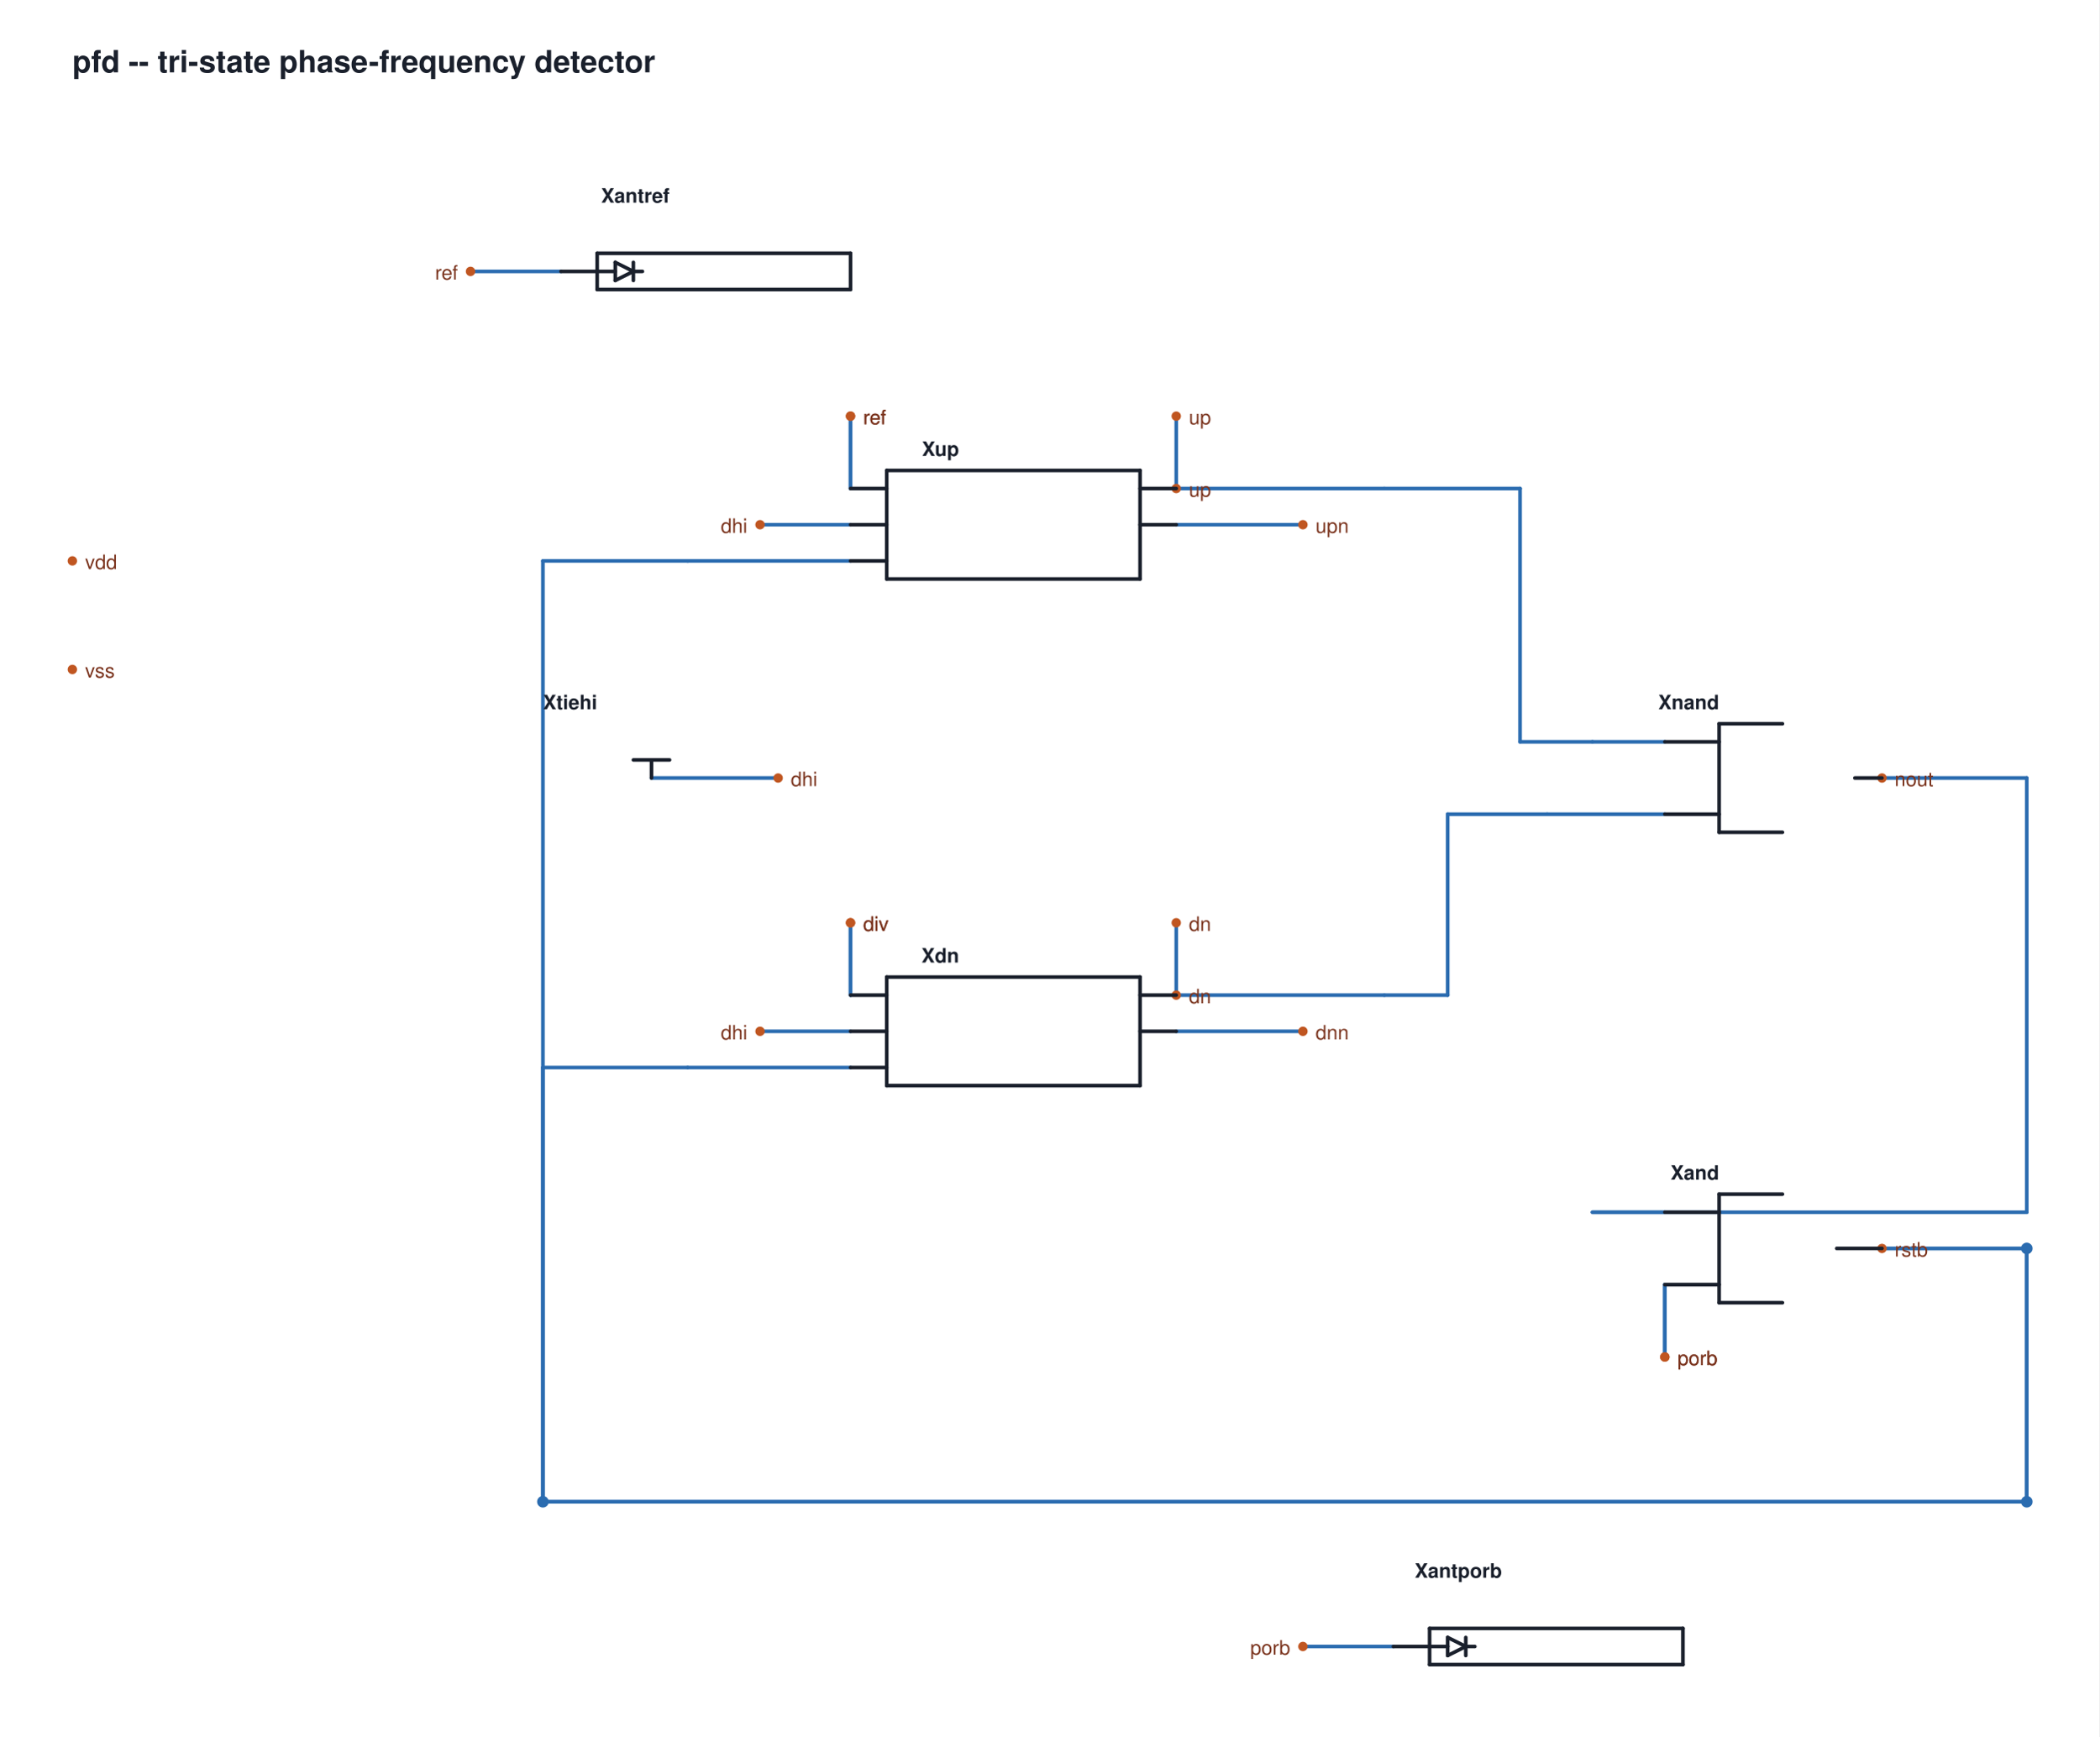
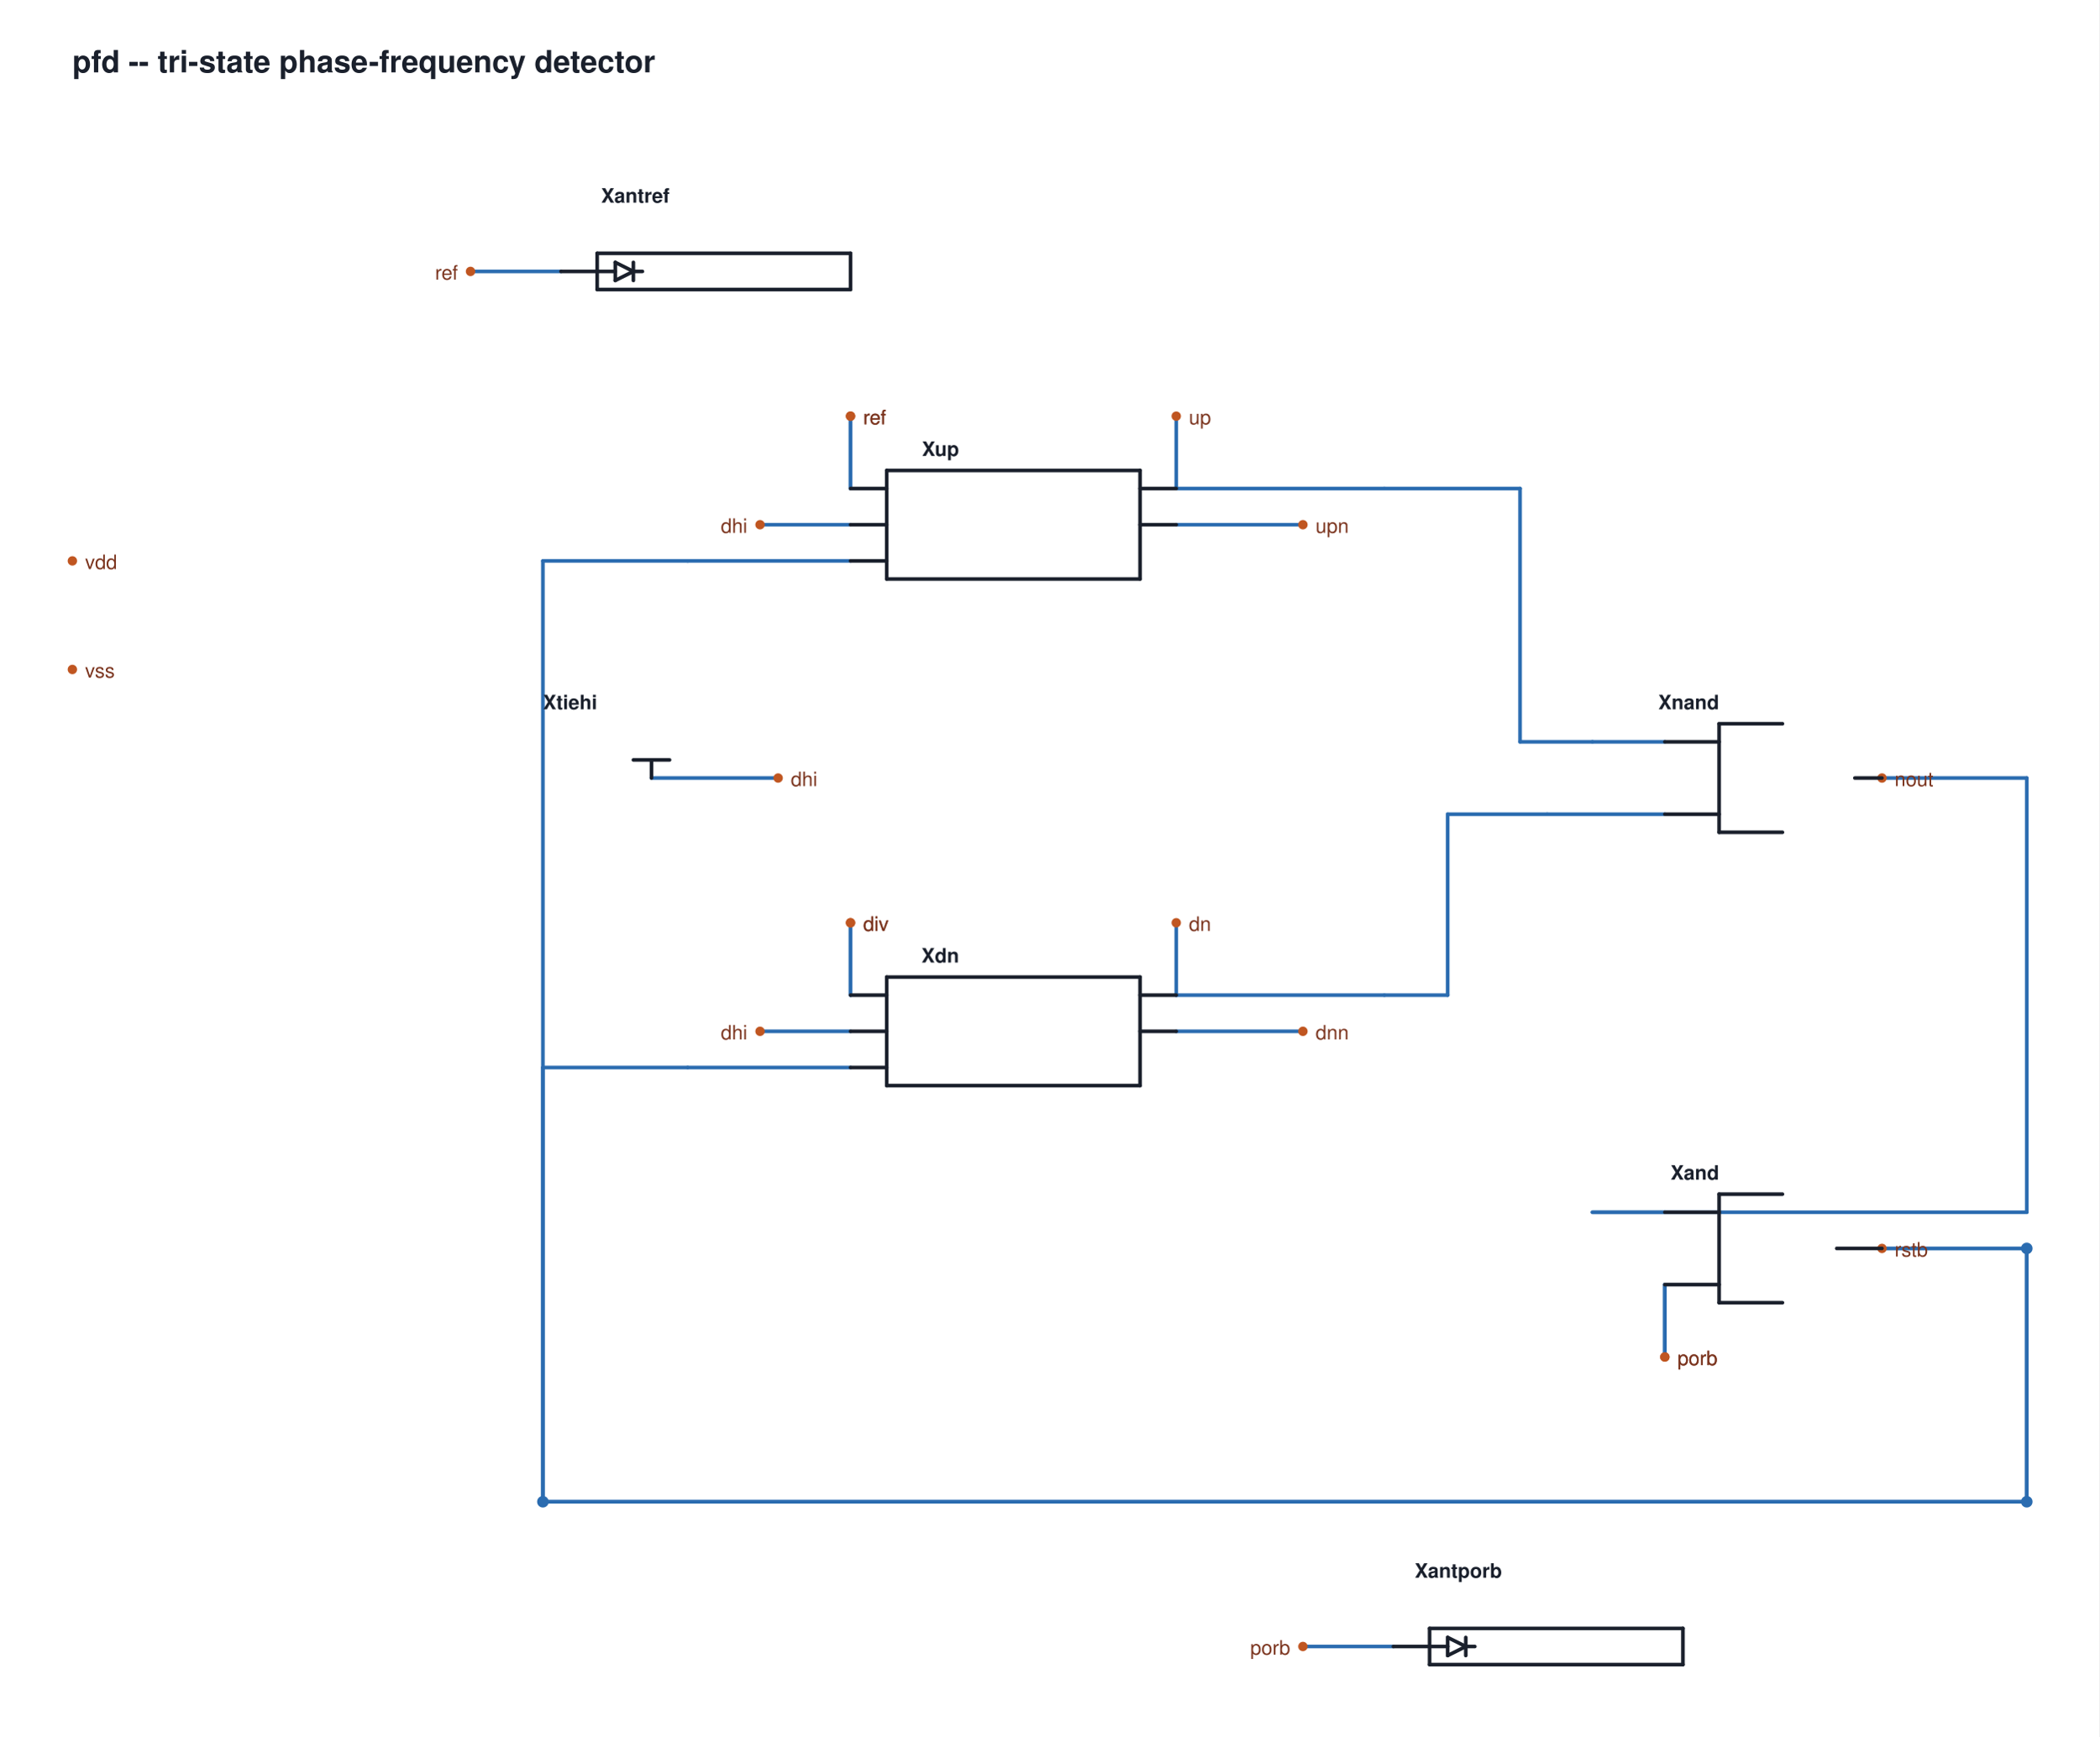
<svg xmlns="http://www.w3.org/2000/svg" width="1160" height="960" viewBox="-560 -510 1160 960">
  <rect x="-560.0" y="-510.0" width="1160.0" height="960.0" fill="#ffffff" />
  <line x1="90.0" y1="-240.0" x2="205.0" y2="-240.0" stroke="#2b6cb0" stroke-width="2" stroke-linecap="round" />
  <line x1="205.0" y1="-240.0" x2="280.0" y2="-240.0" stroke="#2b6cb0" stroke-width="2" stroke-linecap="round" />
  <line x1="280.0" y1="-240.0" x2="280.0" y2="-100.0" stroke="#2b6cb0" stroke-width="2" stroke-linecap="round" />
  <line x1="280.0" y1="-100.0" x2="320.0" y2="-100.0" stroke="#2b6cb0" stroke-width="2" stroke-linecap="round" />
  <line x1="320.0" y1="-100.0" x2="360.0" y2="-100.0" stroke="#2b6cb0" stroke-width="2" stroke-linecap="round" />
  <line x1="90.0" y1="40.0" x2="205.0" y2="40.0" stroke="#2b6cb0" stroke-width="2" stroke-linecap="round" />
  <line x1="205.0" y1="40.0" x2="240.0" y2="40.0" stroke="#2b6cb0" stroke-width="2" stroke-linecap="round" />
  <line x1="240.0" y1="40.0" x2="240.0" y2="-60.0" stroke="#2b6cb0" stroke-width="2" stroke-linecap="round" />
  <line x1="240.0" y1="-60.0" x2="295.0" y2="-60.0" stroke="#2b6cb0" stroke-width="2" stroke-linecap="round" />
  <line x1="295.0" y1="-60.0" x2="360.0" y2="-60.0" stroke="#2b6cb0" stroke-width="2" stroke-linecap="round" />
  <line x1="480.0" y1="-80.0" x2="560.0" y2="-80.0" stroke="#2b6cb0" stroke-width="2" stroke-linecap="round" />
  <line x1="560.0" y1="-80.0" x2="560.0" y2="160.0" stroke="#2b6cb0" stroke-width="2" stroke-linecap="round" />
  <line x1="560.0" y1="160.0" x2="320.0" y2="160.0" stroke="#2b6cb0" stroke-width="2" stroke-linecap="round" />
  <line x1="320.0" y1="160.0" x2="360.0" y2="160.0" stroke="#2b6cb0" stroke-width="2" stroke-linecap="round" />
  <line x1="480.0" y1="180.0" x2="560.0" y2="180.0" stroke="#2b6cb0" stroke-width="2" stroke-linecap="round" />
  <line x1="560.0" y1="180.0" x2="560.0" y2="320.0" stroke="#2b6cb0" stroke-width="2" stroke-linecap="round" />
  <line x1="560.0" y1="320.0" x2="-260.0" y2="320.0" stroke="#2b6cb0" stroke-width="2" stroke-linecap="round" />
  <line x1="-260.0" y1="320.0" x2="-260.0" y2="-200.0" stroke="#2b6cb0" stroke-width="2" stroke-linecap="round" />
  <line x1="-260.0" y1="-200.0" x2="-180.0" y2="-200.0" stroke="#2b6cb0" stroke-width="2" stroke-linecap="round" />
  <line x1="-180.0" y1="-200.0" x2="-90.0" y2="-200.0" stroke="#2b6cb0" stroke-width="2" stroke-linecap="round" />
  <line x1="480.0" y1="180.0" x2="560.0" y2="180.0" stroke="#2b6cb0" stroke-width="2" stroke-linecap="round" />
  <line x1="560.0" y1="180.0" x2="560.0" y2="320.0" stroke="#2b6cb0" stroke-width="2" stroke-linecap="round" />
  <line x1="560.0" y1="320.0" x2="-260.0" y2="320.0" stroke="#2b6cb0" stroke-width="2" stroke-linecap="round" />
  <line x1="-260.0" y1="320.0" x2="-260.0" y2="80.0" stroke="#2b6cb0" stroke-width="2" stroke-linecap="round" />
  <line x1="-260.0" y1="80.0" x2="-180.0" y2="80.0" stroke="#2b6cb0" stroke-width="2" stroke-linecap="round" />
  <line x1="-180.0" y1="80.0" x2="-90.0" y2="80.0" stroke="#2b6cb0" stroke-width="2" stroke-linecap="round" />
  <line x1="90.0" y1="-220.0" x2="160.0" y2="-220.0" stroke="#2b6cb0" stroke-width="2" stroke-linecap="round" />
  <line x1="-90.0" y1="-240.0" x2="-90.0" y2="-280.0" stroke="#2b6cb0" stroke-width="2" stroke-linecap="round" />
  <line x1="-90.0" y1="-220.0" x2="-140.0" y2="-220.0" stroke="#2b6cb0" stroke-width="2" stroke-linecap="round" />
  <line x1="90.0" y1="60.0" x2="160.0" y2="60.0" stroke="#2b6cb0" stroke-width="2" stroke-linecap="round" />
  <line x1="-90.0" y1="40.0" x2="-90.0" y2="0.0" stroke="#2b6cb0" stroke-width="2" stroke-linecap="round" />
  <line x1="-90.0" y1="60.0" x2="-140.0" y2="60.0" stroke="#2b6cb0" stroke-width="2" stroke-linecap="round" />
  <line x1="-200.0" y1="-80.0" x2="-130.0" y2="-80.0" stroke="#2b6cb0" stroke-width="2" stroke-linecap="round" />
  <line x1="360.0" y1="200.0" x2="360.0" y2="240.0" stroke="#2b6cb0" stroke-width="2" stroke-linecap="round" />
  <line x1="-250.0" y1="-360.0" x2="-300.0" y2="-360.0" stroke="#2b6cb0" stroke-width="2" stroke-linecap="round" />
  <line x1="210.0" y1="400.0" x2="160.0" y2="400.0" stroke="#2b6cb0" stroke-width="2" stroke-linecap="round" />
  <line x1="-90.0" y1="-240.0" x2="-90.0" y2="-280.0" stroke="#2b6cb0" stroke-width="2" stroke-linecap="round" />
  <line x1="-90.0" y1="40.0" x2="-90.0" y2="0.0" stroke="#2b6cb0" stroke-width="2" stroke-linecap="round" />
  <line x1="360.0" y1="200.0" x2="360.0" y2="240.0" stroke="#2b6cb0" stroke-width="2" stroke-linecap="round" />
  <line x1="90.0" y1="-240.0" x2="90.0" y2="-280.0" stroke="#2b6cb0" stroke-width="2" stroke-linecap="round" />
  <line x1="90.0" y1="40.0" x2="90.0" y2="0.0" stroke="#2b6cb0" stroke-width="2" stroke-linecap="round" />
  <circle cx="560.0" cy="180.0" r="3.2" fill="#2b6cb0" />
  <circle cx="560.0" cy="320.0" r="3.2" fill="#2b6cb0" />
  <circle cx="-260.0" cy="320.0" r="3.2" fill="#2b6cb0" />
-   <circle cx="90.0" cy="-240.0" r="2.6" fill="#c05621" />
-   <text x="97.0" y="-235.5" text-anchor="start" font-family="Helvetica,Arial,sans-serif" font-size="11" fill="#7b341e">up</text>
-   <circle cx="90.0" cy="40.0" r="2.6" fill="#c05621" />
-   <text x="97.0" y="44.5" text-anchor="start" font-family="Helvetica,Arial,sans-serif" font-size="11" fill="#7b341e">dn</text>
  <circle cx="480.0" cy="-80.0" r="2.6" fill="#c05621" />
  <text x="487.0" y="-75.5" text-anchor="start" font-family="Helvetica,Arial,sans-serif" font-size="11" fill="#7b341e">nout</text>
  <circle cx="480.0" cy="180.0" r="2.6" fill="#c05621" />
  <text x="487.0" y="184.5" text-anchor="start" font-family="Helvetica,Arial,sans-serif" font-size="11" fill="#7b341e">rstb</text>
  <line x1="-70.0" y1="-250.0" x2="70.0" y2="-250.0" stroke="#1a202c" stroke-width="2" stroke-linecap="round" />
  <line x1="-70.0" y1="-190.0" x2="70.0" y2="-190.0" stroke="#1a202c" stroke-width="2" stroke-linecap="round" />
  <line x1="-70.0" y1="-250.0" x2="-70.0" y2="-190.0" stroke="#1a202c" stroke-width="2" stroke-linecap="round" />
  <line x1="70.0" y1="-250.0" x2="70.0" y2="-190.0" stroke="#1a202c" stroke-width="2" stroke-linecap="round" />
  <line x1="-90.0" y1="-240.0" x2="-70.0" y2="-240.0" stroke="#1a202c" stroke-width="2" stroke-linecap="round" />
  <line x1="-90.0" y1="-220.0" x2="-70.0" y2="-220.0" stroke="#1a202c" stroke-width="2" stroke-linecap="round" />
  <line x1="-90.0" y1="-200.0" x2="-70.0" y2="-200.0" stroke="#1a202c" stroke-width="2" stroke-linecap="round" />
  <line x1="70.0" y1="-240.0" x2="90.0" y2="-240.0" stroke="#1a202c" stroke-width="2" stroke-linecap="round" />
  <line x1="70.0" y1="-220.0" x2="90.0" y2="-220.0" stroke="#1a202c" stroke-width="2" stroke-linecap="round" />
  <text x="-30.0" y="-258.0" text-anchor="end" font-family="Helvetica,Arial,sans-serif" font-size="11" font-weight="bold" fill="#1a202c">Xup</text>
  <circle cx="160.0" cy="-220.0" r="2.6" fill="#c05621" />
  <text x="167.0" y="-215.5" text-anchor="start" font-family="Helvetica,Arial,sans-serif" font-size="11" fill="#7b341e">upn</text>
  <circle cx="-90.0" cy="-280.0" r="2.6" fill="#c05621" />
  <text x="-83.0" y="-275.5" text-anchor="start" font-family="Helvetica,Arial,sans-serif" font-size="11" fill="#7b341e">ref</text>
  <circle cx="-140.0" cy="-220.0" r="2.6" fill="#c05621" />
  <text x="-147.0" y="-215.5" text-anchor="end" font-family="Helvetica,Arial,sans-serif" font-size="11" fill="#7b341e">dhi</text>
  <line x1="-70.0" y1="30.0" x2="70.0" y2="30.0" stroke="#1a202c" stroke-width="2" stroke-linecap="round" />
  <line x1="-70.0" y1="90.0" x2="70.0" y2="90.0" stroke="#1a202c" stroke-width="2" stroke-linecap="round" />
  <line x1="-70.0" y1="30.0" x2="-70.0" y2="90.0" stroke="#1a202c" stroke-width="2" stroke-linecap="round" />
  <line x1="70.0" y1="30.0" x2="70.0" y2="90.0" stroke="#1a202c" stroke-width="2" stroke-linecap="round" />
  <line x1="-90.0" y1="40.0" x2="-70.0" y2="40.0" stroke="#1a202c" stroke-width="2" stroke-linecap="round" />
  <line x1="-90.0" y1="60.0" x2="-70.0" y2="60.0" stroke="#1a202c" stroke-width="2" stroke-linecap="round" />
  <line x1="-90.0" y1="80.0" x2="-70.0" y2="80.0" stroke="#1a202c" stroke-width="2" stroke-linecap="round" />
  <line x1="70.0" y1="40.0" x2="90.0" y2="40.0" stroke="#1a202c" stroke-width="2" stroke-linecap="round" />
  <line x1="70.0" y1="60.0" x2="90.0" y2="60.0" stroke="#1a202c" stroke-width="2" stroke-linecap="round" />
  <text x="-30.0" y="22.0" text-anchor="end" font-family="Helvetica,Arial,sans-serif" font-size="11" font-weight="bold" fill="#1a202c">Xdn</text>
  <circle cx="160.0" cy="60.0" r="2.6" fill="#c05621" />
  <text x="167.0" y="64.5" text-anchor="start" font-family="Helvetica,Arial,sans-serif" font-size="11" fill="#7b341e">dnn</text>
  <circle cx="-90.0" cy="0.0" r="2.6" fill="#c05621" />
  <text x="-83.0" y="4.5" text-anchor="start" font-family="Helvetica,Arial,sans-serif" font-size="11" fill="#7b341e">div</text>
  <circle cx="-140.0" cy="60.0" r="2.6" fill="#c05621" />
  <text x="-147.0" y="64.5" text-anchor="end" font-family="Helvetica,Arial,sans-serif" font-size="11" fill="#7b341e">dhi</text>
  <line x1="-200.0" y1="-80.0" x2="-200.0" y2="-90.0" stroke="#1a202c" stroke-width="2" stroke-linecap="round" />
  <line x1="-210.0" y1="-90.0" x2="-190.0" y2="-90.0" stroke="#1a202c" stroke-width="2" stroke-linecap="round" />
  <text x="-230.0" y="-118.0" text-anchor="end" font-family="Helvetica,Arial,sans-serif" font-size="11" font-weight="bold" fill="#1a202c">Xtiehi</text>
  <circle cx="-130.0" cy="-80.0" r="2.6" fill="#c05621" />
  <text x="-123.0" y="-75.5" text-anchor="start" font-family="Helvetica,Arial,sans-serif" font-size="11" fill="#7b341e">dhi</text>
  <line x1="360.0" y1="-100.0" x2="390.0" y2="-100.0" stroke="#1a202c" stroke-width="2" stroke-linecap="round" />
  <line x1="360.0" y1="-60.0" x2="390.0" y2="-60.0" stroke="#1a202c" stroke-width="2" stroke-linecap="round" />
  <line x1="390.0" y1="-110.0" x2="390.0" y2="-50.0" stroke="#1a202c" stroke-width="2" stroke-linecap="round" />
  <line x1="390.0" y1="-50.0" x2="425.0" y2="-50.0" stroke="#1a202c" stroke-width="2" stroke-linecap="round" />
  <line x1="390.0" y1="-110.0" x2="425.0" y2="-110.0" stroke="#1a202c" stroke-width="2" stroke-linecap="round" />
  <line x1="465.0" y1="-80.0" x2="480.0" y2="-80.0" stroke="#1a202c" stroke-width="2" stroke-linecap="round" />
  <text x="390.0" y="-118.0" text-anchor="end" font-family="Helvetica,Arial,sans-serif" font-size="11" font-weight="bold" fill="#1a202c">Xnand</text>
  <line x1="360.0" y1="160.0" x2="390.0" y2="160.0" stroke="#1a202c" stroke-width="2" stroke-linecap="round" />
  <line x1="360.0" y1="200.0" x2="390.0" y2="200.0" stroke="#1a202c" stroke-width="2" stroke-linecap="round" />
  <line x1="390.0" y1="150.0" x2="390.0" y2="210.0" stroke="#1a202c" stroke-width="2" stroke-linecap="round" />
  <line x1="390.0" y1="210.0" x2="425.0" y2="210.0" stroke="#1a202c" stroke-width="2" stroke-linecap="round" />
  <line x1="390.0" y1="150.0" x2="425.0" y2="150.0" stroke="#1a202c" stroke-width="2" stroke-linecap="round" />
  <line x1="455.0" y1="180.0" x2="480.0" y2="180.0" stroke="#1a202c" stroke-width="2" stroke-linecap="round" />
  <text x="390.0" y="142.0" text-anchor="end" font-family="Helvetica,Arial,sans-serif" font-size="11" font-weight="bold" fill="#1a202c">Xand</text>
  <circle cx="360.0" cy="240.0" r="2.6" fill="#c05621" />
  <text x="367.0" y="244.5" text-anchor="start" font-family="Helvetica,Arial,sans-serif" font-size="11" fill="#7b341e">porb</text>
  <line x1="-230.0" y1="-370.0" x2="-90.0" y2="-370.0" stroke="#1a202c" stroke-width="2" stroke-linecap="round" />
  <line x1="-230.0" y1="-350.0" x2="-90.0" y2="-350.0" stroke="#1a202c" stroke-width="2" stroke-linecap="round" />
  <line x1="-230.0" y1="-370.0" x2="-230.0" y2="-350.0" stroke="#1a202c" stroke-width="2" stroke-linecap="round" />
  <line x1="-90.0" y1="-370.0" x2="-90.0" y2="-350.0" stroke="#1a202c" stroke-width="2" stroke-linecap="round" />
  <line x1="-250.0" y1="-360.0" x2="-230.0" y2="-360.0" stroke="#1a202c" stroke-width="2" stroke-linecap="round" />
  <line x1="-230.0" y1="-360.0" x2="-220.0" y2="-360.0" stroke="#1a202c" stroke-width="2" stroke-linecap="round" />
  <line x1="-220.0" y1="-365.0" x2="-220.0" y2="-360.0" stroke="#1a202c" stroke-width="2" stroke-linecap="round" />
  <line x1="-220.0" y1="-365.0" x2="-210.0" y2="-360.0" stroke="#1a202c" stroke-width="2" stroke-linecap="round" />
  <line x1="-220.0" y1="-360.0" x2="-220.0" y2="-355.0" stroke="#1a202c" stroke-width="2" stroke-linecap="round" />
  <line x1="-220.0" y1="-355.0" x2="-210.0" y2="-360.0" stroke="#1a202c" stroke-width="2" stroke-linecap="round" />
  <line x1="-210.0" y1="-365.0" x2="-210.0" y2="-355.0" stroke="#1a202c" stroke-width="2" stroke-linecap="round" />
  <line x1="-210.0" y1="-360.0" x2="-205.0" y2="-360.0" stroke="#1a202c" stroke-width="2" stroke-linecap="round" />
  <text x="-190.0" y="-398.0" text-anchor="end" font-family="Helvetica,Arial,sans-serif" font-size="11" font-weight="bold" fill="#1a202c">Xantref</text>
  <circle cx="-300.0" cy="-360.0" r="2.6" fill="#c05621" />
  <text x="-307.0" y="-355.5" text-anchor="end" font-family="Helvetica,Arial,sans-serif" font-size="11" fill="#7b341e">ref</text>
  <line x1="230.0" y1="390.0" x2="370.0" y2="390.0" stroke="#1a202c" stroke-width="2" stroke-linecap="round" />
  <line x1="230.0" y1="410.0" x2="370.0" y2="410.0" stroke="#1a202c" stroke-width="2" stroke-linecap="round" />
  <line x1="230.0" y1="390.0" x2="230.0" y2="410.0" stroke="#1a202c" stroke-width="2" stroke-linecap="round" />
  <line x1="370.0" y1="390.0" x2="370.0" y2="410.0" stroke="#1a202c" stroke-width="2" stroke-linecap="round" />
  <line x1="210.0" y1="400.0" x2="230.0" y2="400.0" stroke="#1a202c" stroke-width="2" stroke-linecap="round" />
  <line x1="230.0" y1="400.0" x2="240.0" y2="400.0" stroke="#1a202c" stroke-width="2" stroke-linecap="round" />
  <line x1="240.0" y1="395.0" x2="240.0" y2="400.0" stroke="#1a202c" stroke-width="2" stroke-linecap="round" />
  <line x1="240.0" y1="395.0" x2="250.0" y2="400.0" stroke="#1a202c" stroke-width="2" stroke-linecap="round" />
  <line x1="240.0" y1="400.0" x2="240.0" y2="405.0" stroke="#1a202c" stroke-width="2" stroke-linecap="round" />
  <line x1="240.0" y1="405.0" x2="250.0" y2="400.0" stroke="#1a202c" stroke-width="2" stroke-linecap="round" />
  <line x1="250.0" y1="395.0" x2="250.0" y2="405.0" stroke="#1a202c" stroke-width="2" stroke-linecap="round" />
  <line x1="250.0" y1="400.0" x2="255.0" y2="400.0" stroke="#1a202c" stroke-width="2" stroke-linecap="round" />
  <text x="270.0" y="362.0" text-anchor="end" font-family="Helvetica,Arial,sans-serif" font-size="11" font-weight="bold" fill="#1a202c">Xantporb</text>
  <circle cx="160.0" cy="400.0" r="2.6" fill="#c05621" />
  <text x="153.0" y="404.5" text-anchor="end" font-family="Helvetica,Arial,sans-serif" font-size="11" fill="#7b341e">porb</text>
  <circle cx="-90.0" cy="-280.0" r="2.6" fill="#c05621" />
  <text x="-83.0" y="-275.5" text-anchor="start" font-family="Helvetica,Arial,sans-serif" font-size="11" fill="#7b341e">ref</text>
  <circle cx="-90.0" cy="0.0" r="2.6" fill="#c05621" />
  <text x="-83.0" y="4.5" text-anchor="start" font-family="Helvetica,Arial,sans-serif" font-size="11" fill="#7b341e">div</text>
  <circle cx="360.0" cy="240.0" r="2.6" fill="#c05621" />
  <text x="367.0" y="244.5" text-anchor="start" font-family="Helvetica,Arial,sans-serif" font-size="11" fill="#7b341e">porb</text>
  <circle cx="90.0" cy="-280.0" r="2.6" fill="#c05621" />
  <text x="97.0" y="-275.5" text-anchor="start" font-family="Helvetica,Arial,sans-serif" font-size="11" fill="#7b341e">up</text>
  <circle cx="90.0" cy="0.0" r="2.6" fill="#c05621" />
  <text x="97.0" y="4.5" text-anchor="start" font-family="Helvetica,Arial,sans-serif" font-size="11" fill="#7b341e">dn</text>
  <circle cx="-520.0" cy="-200.0" r="2.6" fill="#c05621" />
  <text x="-513.0" y="-195.5" text-anchor="start" font-family="Helvetica,Arial,sans-serif" font-size="11" fill="#7b341e">vdd</text>
  <circle cx="-520.0" cy="-140.0" r="2.6" fill="#c05621" />
  <text x="-513.0" y="-135.5" text-anchor="start" font-family="Helvetica,Arial,sans-serif" font-size="11" fill="#7b341e">vss</text>
  <text x="-520.0" y="-470.0" font-family="Helvetica,Arial,sans-serif" font-size="17.0" font-weight="bold" fill="#1a202c">pfd -- tri-state phase-frequency detector</text>
</svg>
